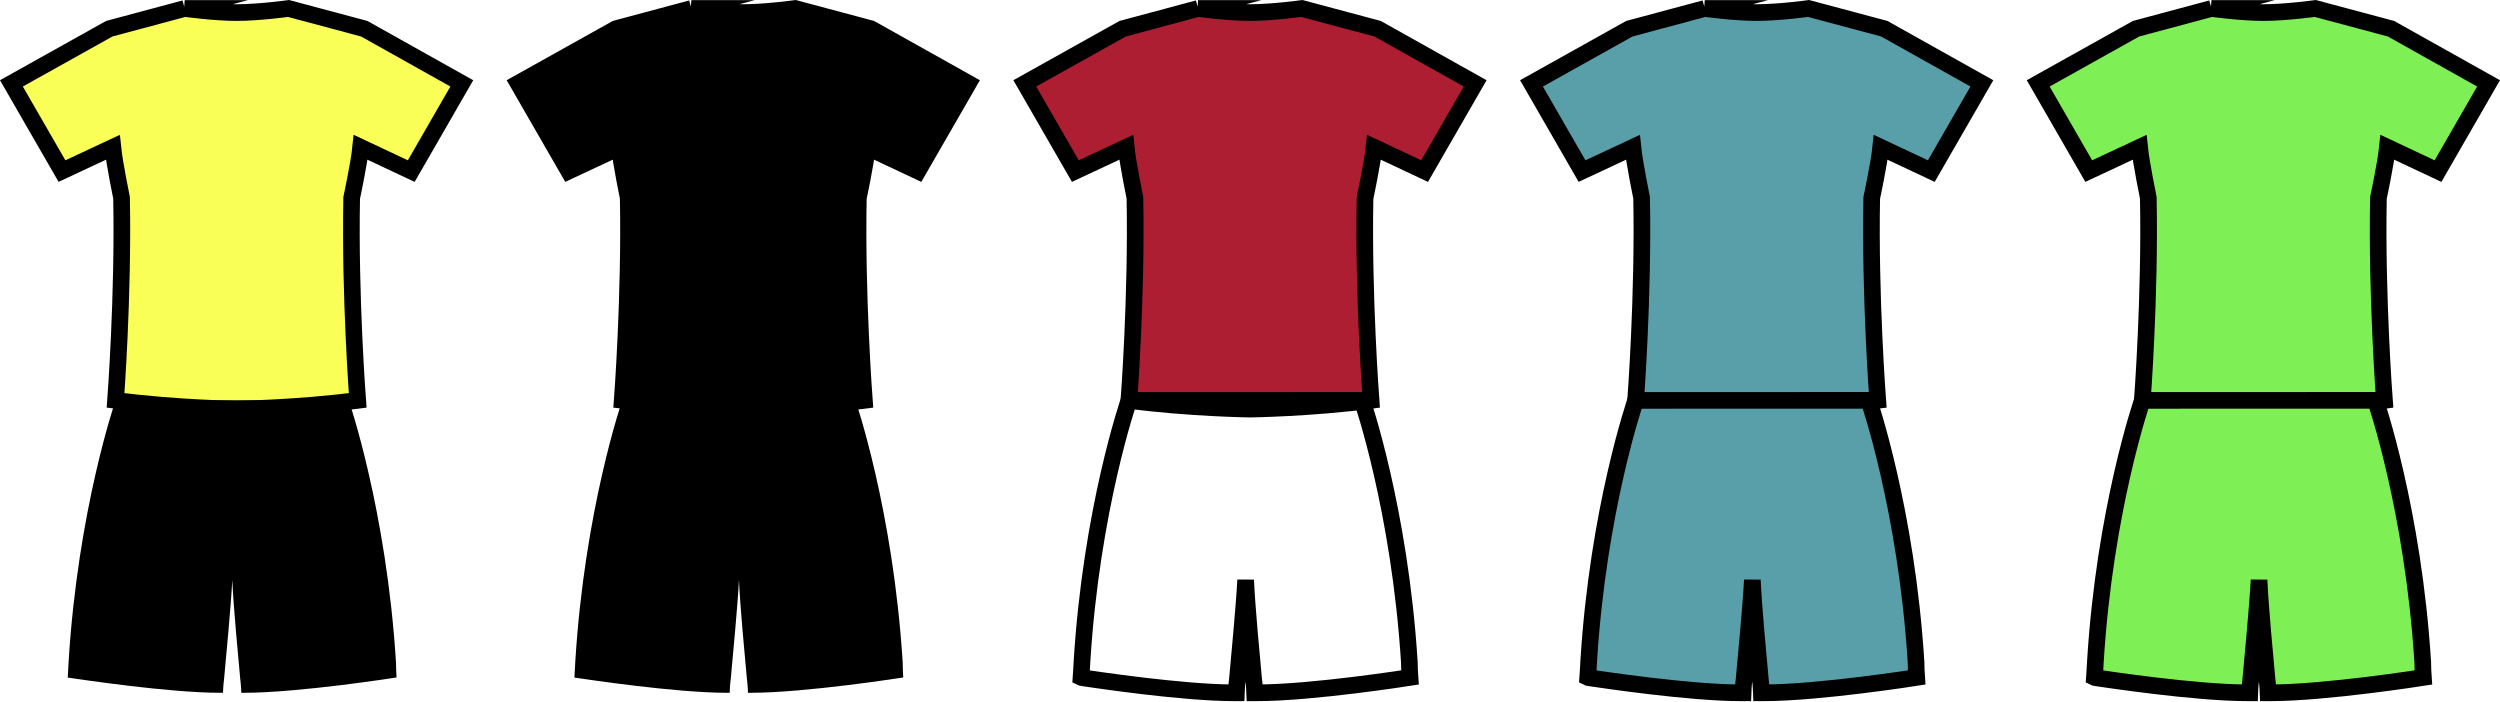
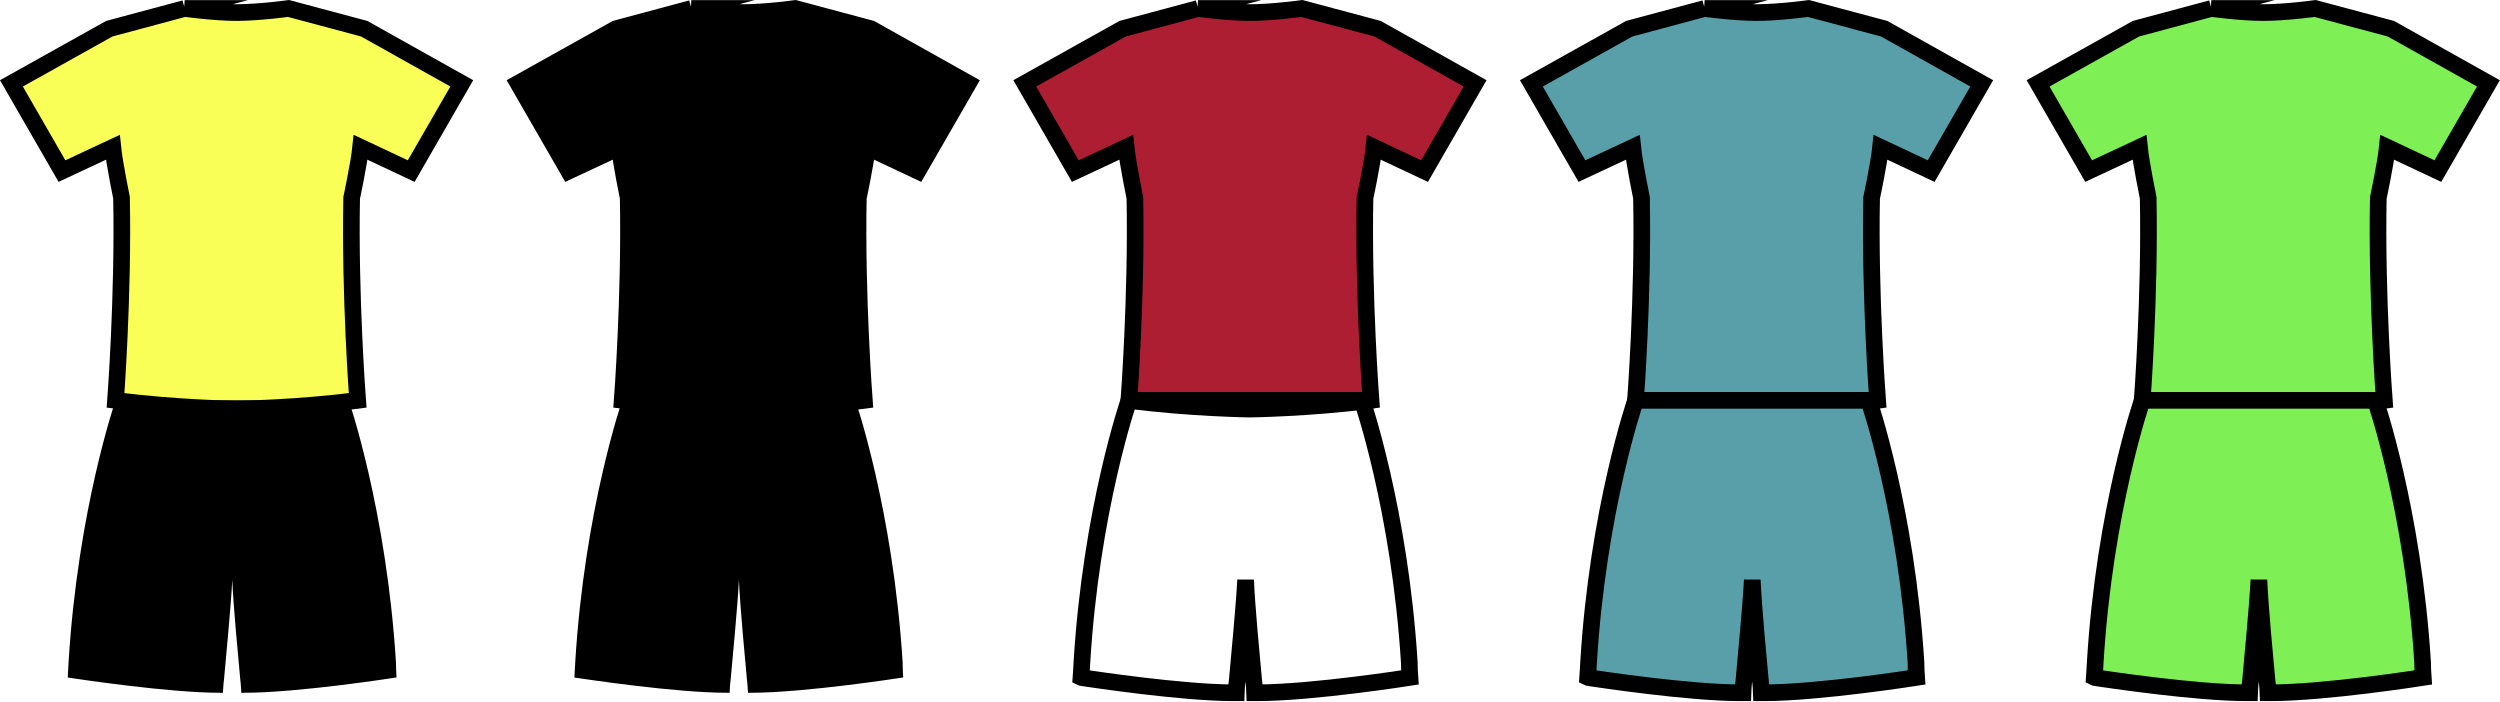
- <svg xmlns="http://www.w3.org/2000/svg" version="1.1" viewBox="0 0 150.085 42.09" fill="none" stroke="none" stroke-linecap="square" stroke-miterlimit="10" id="svg363" width="150.085" height="42.09">
-   <defs id="defs367">
-     <rect x="-303.376" y="20.48" width="207.87" height="233.52" id="rect390031" />
-     <rect x="-303.376" y="20.48" width="207.87" height="233.52" id="rect398229" />
-     <rect x="-303.376" y="20.48" width="207.87" height="233.52" id="rect398337" />
-     <rect x="-303.376" y="20.48" width="207.87" height="233.52" id="rect398445" />
-     <rect x="-303.376" y="20.48" width="207.87" height="233.52" id="rect398553" />
-     <rect x="-303.376" y="20.48" width="207.87" height="233.52" id="rect398661" />
-     <rect x="-303.376" y="20.48" width="207.87" height="233.52" id="rect398769" />
-     <rect x="-303.376" y="20.48" width="207.87" height="233.52" id="rect398877" />
-     <rect x="-303.376" y="20.48" width="207.87" height="233.52" id="rect398985" />
-     <rect x="-303.376" y="20.48" width="207.87" height="233.52" id="rect400281" />
-     <rect x="-303.376" y="20.48" width="207.87" height="233.52" id="rect401151" />
-     <rect x="-303.376" y="20.48" width="207.87" height="233.52" id="rect401153" />
-     <rect x="-303.376" y="20.48" width="207.87" height="233.52" id="rect401155" />
-     <rect x="-303.376" y="20.48" width="207.87" height="233.52" id="rect401157" />
-     <rect x="-303.376" y="20.48" width="207.87" height="233.52" id="rect401159" />
-     <rect x="-303.376" y="20.48" width="207.87" height="233.52" id="rect401161" />
-     <rect x="-303.376" y="20.48" width="207.87" height="233.52" id="rect401163" />
-     <rect x="-303.376" y="20.48" width="207.87" height="233.52" id="rect401165" />
-     <rect x="-303.376" y="20.48" width="207.87" height="233.52" id="rect401167" />
-     <rect x="-303.376" y="20.48" width="207.87" height="233.52" id="rect401169" />
-     <rect x="-303.376" y="20.48" width="207.87" height="233.52" id="rect418629" />
-     <rect x="-303.376" y="20.48" width="207.87" height="233.52" id="rect418631" />
-     <rect x="-303.376" y="20.48" width="207.87" height="233.52" id="rect418633" />
-     <rect x="-303.376" y="20.48" width="207.87" height="233.52" id="rect418635" />
-     <rect x="-303.376" y="20.48" width="207.87" height="233.52" id="rect418637" />
-     <rect x="-303.376" y="20.48" width="207.87" height="233.52" id="rect418639" />
-     <rect x="-303.376" y="20.48" width="207.87" height="233.52" id="rect418641" />
-     <rect x="-303.376" y="20.48" width="207.87" height="233.52" id="rect418643" />
-     <rect x="-303.376" y="20.48" width="207.87" height="233.52" id="rect418645" />
-     <rect x="-303.376" y="20.48" width="207.87" height="233.52" id="rect418647" />
-     <rect x="-303.376" y="20.48" width="207.87" height="233.52" id="rect418649" />
-     <rect x="-303.376" y="20.48" width="207.87" height="233.52" id="rect418651" />
-     <rect x="-303.376" y="20.48" width="207.87" height="233.52" id="rect418653" />
-     <rect x="-303.376" y="20.48" width="207.87" height="233.52" id="rect418655" />
-     <rect x="-303.376" y="20.48" width="207.87" height="233.52" id="rect418657" />
-     <rect x="-303.376" y="20.48" width="207.87" height="233.52" id="rect418659" />
-     <rect x="-303.376" y="20.48" width="207.87" height="233.52" id="rect418661" />
-     <rect x="-303.376" y="20.48" width="207.87" height="233.52" id="rect418663" />
-     <rect x="-303.376" y="20.48" width="207.87" height="233.52" id="rect418665" />
-     <rect x="-303.376" y="20.48" width="207.87" height="233.52" id="rect418667" />
-     <rect x="-303.376" y="20.48" width="207.87" height="233.52" id="rect390031-3" />
-     <rect x="-303.376" y="20.48" width="207.87" height="233.52" id="rect398229-6" />
-     <rect x="-303.376" y="20.48" width="207.87" height="233.52" id="rect398337-7" />
-     <rect x="-303.376" y="20.48" width="207.87" height="233.52" id="rect398445-5" />
-     <rect x="-303.376" y="20.48" width="207.87" height="233.52" id="rect398553-3" />
-     <rect x="-303.376" y="20.48" width="207.87" height="233.52" id="rect398661-5" />
-     <rect x="-303.376" y="20.48" width="207.87" height="233.52" id="rect398769-6" />
-     <rect x="-303.376" y="20.48" width="207.87" height="233.52" id="rect398877-2" />
-     <rect x="-303.376" y="20.48" width="207.87" height="233.52" id="rect398985-9" />
-     <rect x="-303.376" y="20.48" width="207.87" height="233.52" id="rect400281-1" />
-     <rect x="-303.376" y="20.48" width="207.87" height="233.52" id="rect401151-2" />
-     <rect x="-303.376" y="20.48" width="207.87" height="233.52" id="rect401153-7" />
-     <rect x="-303.376" y="20.48" width="207.87" height="233.52" id="rect401155-0" />
-     <rect x="-303.376" y="20.48" width="207.87" height="233.52" id="rect401157-9" />
-     <rect x="-303.376" y="20.48" width="207.87" height="233.52" id="rect401159-3" />
-     <rect x="-303.376" y="20.48" width="207.87" height="233.52" id="rect401161-6" />
-     <rect x="-303.376" y="20.48" width="207.87" height="233.52" id="rect401163-0" />
-     <rect x="-303.376" y="20.48" width="207.87" height="233.52" id="rect401165-6" />
-     <rect x="-303.376" y="20.48" width="207.87" height="233.52" id="rect401167-2" />
-     <rect x="-303.376" y="20.48" width="207.87" height="233.52" id="rect401169-6" />
-     <rect x="-303.376" y="20.48" width="207.87" height="233.52" id="rect418629-1" />
-     <rect x="-303.376" y="20.48" width="207.87" height="233.52" id="rect418631-8" />
-     <rect x="-303.376" y="20.48" width="207.87" height="233.52" id="rect418633-7" />
-     <rect x="-303.376" y="20.48" width="207.87" height="233.52" id="rect418635-9" />
-     <rect x="-303.376" y="20.48" width="207.87" height="233.52" id="rect418637-2" />
-     <rect x="-303.376" y="20.48" width="207.87" height="233.52" id="rect418639-0" />
-     <rect x="-303.376" y="20.48" width="207.87" height="233.52" id="rect418641-2" />
-     <rect x="-303.376" y="20.48" width="207.87" height="233.52" id="rect418643-3" />
-     <rect x="-303.376" y="20.48" width="207.87" height="233.52" id="rect418645-7" />
-     <rect x="-303.376" y="20.48" width="207.87" height="233.52" id="rect418647-5" />
-     <rect x="-303.376" y="20.48" width="207.87" height="233.52" id="rect418649-9" />
-     <rect x="-303.376" y="20.48" width="207.87" height="233.52" id="rect418651-2" />
-     <rect x="-303.376" y="20.48" width="207.87" height="233.52" id="rect418653-2" />
-     <rect x="-303.376" y="20.48" width="207.87" height="233.52" id="rect418655-8" />
-     <rect x="-303.376" y="20.48" width="207.87" height="233.52" id="rect418657-9" />
-     <rect x="-303.376" y="20.48" width="207.87" height="233.52" id="rect418659-7" />
-     <rect x="-303.376" y="20.48" width="207.87" height="233.52" id="rect418661-3" />
-     <rect x="-303.376" y="20.48" width="207.87" height="233.52" id="rect418663-6" />
-     <rect x="-303.376" y="20.48" width="207.87" height="233.52" id="rect418665-1" />
-     <rect x="-303.376" y="20.48" width="207.87" height="233.52" id="rect418667-2" />
-     <rect x="-303.376" y="20.48" width="207.87" height="233.52" id="rect390031-7" />
-     <rect x="-303.376" y="20.48" width="207.87" height="233.52" id="rect398229-8" />
-     <rect x="-303.376" y="20.48" width="207.87" height="233.52" id="rect398337-6" />
-     <rect x="-303.376" y="20.48" width="207.87" height="233.52" id="rect398445-8" />
-     <rect x="-303.376" y="20.48" width="207.87" height="233.52" id="rect398553-8" />
-     <rect x="-303.376" y="20.48" width="207.87" height="233.52" id="rect398661-4" />
-     <rect x="-303.376" y="20.48" width="207.87" height="233.52" id="rect398769-3" />
-     <rect x="-303.376" y="20.48" width="207.87" height="233.52" id="rect398877-1" />
-     <rect x="-303.376" y="20.48" width="207.87" height="233.52" id="rect398985-4" />
-     <rect x="-303.376" y="20.48" width="207.87" height="233.52" id="rect400281-9" />
-     <rect x="-303.376" y="20.48" width="207.87" height="233.52" id="rect401151-20" />
-     <rect x="-303.376" y="20.48" width="207.87" height="233.52" id="rect401153-6" />
-     <rect x="-303.376" y="20.48" width="207.87" height="233.52" id="rect401155-8" />
-     <rect x="-303.376" y="20.48" width="207.87" height="233.52" id="rect401157-92" />
-     <rect x="-303.376" y="20.48" width="207.87" height="233.52" id="rect401159-6" />
-     <rect x="-303.376" y="20.48" width="207.87" height="233.52" id="rect401161-64" />
-     <rect x="-303.376" y="20.48" width="207.87" height="233.52" id="rect401163-9" />
-     <rect x="-303.376" y="20.48" width="207.87" height="233.52" id="rect401165-5" />
-     <rect x="-303.376" y="20.48" width="207.87" height="233.52" id="rect401167-0" />
-     <rect x="-303.376" y="20.48" width="207.87" height="233.52" id="rect401169-4" />
-     <rect x="-303.376" y="20.48" width="207.87" height="233.52" id="rect418629-8" />
-     <rect x="-303.376" y="20.48" width="207.87" height="233.52" id="rect418631-7" />
-     <rect x="-303.376" y="20.48" width="207.87" height="233.52" id="rect418633-1" />
-     <rect x="-303.376" y="20.48" width="207.87" height="233.52" id="rect418635-7" />
-     <rect x="-303.376" y="20.48" width="207.87" height="233.52" id="rect418637-27" />
-     <rect x="-303.376" y="20.48" width="207.87" height="233.52" id="rect418639-2" />
-     <rect x="-303.376" y="20.48" width="207.87" height="233.52" id="rect418641-26" />
-     <rect x="-303.376" y="20.48" width="207.87" height="233.52" id="rect418643-1" />
-     <rect x="-303.376" y="20.48" width="207.87" height="233.52" id="rect418645-0" />
-     <rect x="-303.376" y="20.48" width="207.87" height="233.52" id="rect418647-6" />
-     <rect x="-303.376" y="20.48" width="207.87" height="233.52" id="rect418649-1" />
-     <rect x="-303.376" y="20.48" width="207.87" height="233.52" id="rect418651-5" />
-     <rect x="-303.376" y="20.48" width="207.87" height="233.52" id="rect418653-9" />
-     <rect x="-303.376" y="20.48" width="207.87" height="233.52" id="rect418655-4" />
-     <rect x="-303.376" y="20.48" width="207.87" height="233.52" id="rect418657-90" />
-     <rect x="-303.376" y="20.48" width="207.87" height="233.52" id="rect418659-9" />
-     <rect x="-303.376" y="20.48" width="207.87" height="233.52" id="rect418661-1" />
-     <rect x="-303.376" y="20.48" width="207.87" height="233.52" id="rect418663-7" />
-     <rect x="-303.376" y="20.48" width="207.87" height="233.52" id="rect418665-7" />
-     <rect x="-303.376" y="20.48" width="207.87" height="233.52" id="rect418667-1" />
-   </defs>
+ <svg xmlns="http://www.w3.org/2000/svg" id="svg363" width="150.09" height="42.09" fill="none" stroke-linecap="square" stroke-miterlimit="10" version="1.1" viewBox="0 0 150.09 42.09">
  <clipPath id="g1f1130f6aa8_0_6014.0">
-     <path d="M 0,0 H 960 V 540 H 0 Z" clip-rule="nonzero" id="path2" />
+     <path id="path2" d="m0 0h960v540h-960z" />
  </clipPath>
-   <path fill="#faff58" d="M 11.088,0.509 6.56,1.724 0.686,5.005 3.722,10.271 6.773,8.844 c 0.099,0.968 0.525,3.035 0.525,3.035 0.115,5.89 -0.36,12.157 -0.36,12.157 3.609,0.476 7.268,0.525 7.268,0.525 0,0 3.674,-0.05 7.267,-0.525 0,0 -0.476,-6.268 -0.36,-12.157 0,0 0.443,-2.067 0.541,-3.035 l 3.035,1.428 3.035,-5.267 -5.858,-3.281 -4.544,-1.215 c 0,0 -1.788,0.246 -3.117,0.246 -1.33,0 -3.118,-0.246 -3.118,-0.246 z" fill-rule="evenodd" id="path2225" style="stroke:#000000;stroke-opacity:1" />
-   <path fill="#000000" d="m 6.938,24.036 c 0,0 -2.265,6.546 -2.822,15.734 -0.016,0.213 -0.032,0.689 -0.049,0.902 0,0 0.033,0.017 0.083,0.017 0.672,0.098 5.988,0.902 9.073,0.902 h 0.164 c 0,0 0.016,-0.476 0.066,-0.836 0.115,-1.28 0.41,-4.332 0.493,-5.939 0.066,1.607 0.36,4.659 0.476,5.939 0.048,0.36 0.066,0.836 0.066,0.836 0.056,0 0.111,0 0.168,0 3.301,0 9.151,-0.92 9.151,-0.92 -0.017,-0.213 -0.033,-0.689 -0.033,-0.902 -0.575,-9.188 -2.838,-15.734 -2.838,-15.734 z" fill-rule="evenodd" id="path2229" />
-   <path fill="#faff58" d="m 41.506,0.509 -4.528,1.215 -5.874,3.281 3.035,5.267 3.051,-1.428 c 0.099,0.968 0.525,3.035 0.525,3.035 0.115,5.89 -0.36,12.157 -0.36,12.157 3.609,0.476 7.268,0.525 7.268,0.525 0,0 3.674,-0.05 7.267,-0.525 0,0 -0.476,-6.268 -0.36,-12.157 0,0 0.443,-2.067 0.541,-3.035 l 3.035,1.428 3.035,-5.267 -5.858,-3.281 -4.544,-1.215 c 0,0 -1.788,0.246 -3.117,0.246 -1.33,0 -3.118,-0.246 -3.118,-0.246 z" fill-rule="evenodd" id="path2233" style="fill:#000000;fill-opacity:1;stroke:#000000;stroke-opacity:1" />
-   <path fill="#000000" d="m 37.356,24.036 c 0,0 -2.265,6.546 -2.822,15.734 -0.016,0.213 -0.032,0.689 -0.049,0.902 0,0 0.033,0.017 0.083,0.017 0.672,0.098 5.988,0.902 9.073,0.902 h 0.164 c 0,0 0.016,-0.476 0.066,-0.836 0.115,-1.28 0.41,-4.332 0.493,-5.939 0.066,1.607 0.36,4.659 0.476,5.939 0.049,0.36 0.066,0.836 0.066,0.836 0.056,0 0.111,0 0.168,0 3.301,0 9.151,-0.92 9.151,-0.92 -0.017,-0.213 -0.033,-0.689 -0.033,-0.902 -0.575,-9.188 -2.838,-15.734 -2.838,-15.734 z" fill-rule="evenodd" id="path2237" />
-   <path fill="#faff58" d="m 71.925,0.509 -4.528,1.215 -5.874,3.281 3.035,5.267 3.051,-1.428 c 0.099,0.968 0.525,3.035 0.525,3.035 0.115,5.89 -0.36,12.157 -0.36,12.157 3.609,0.476 7.268,0.525 7.268,0.525 0,0 3.674,-0.05 7.267,-0.525 0,0 -0.476,-6.268 -0.36,-12.157 0,0 0.443,-2.067 0.541,-3.035 l 3.035,1.428 3.035,-5.267 -5.858,-3.281 -4.544,-1.215 c 0,0 -1.788,0.246 -3.117,0.246 -1.33,0 -3.118,-0.246 -3.118,-0.246 z" fill-rule="evenodd" id="path2241" style="fill:#ad1e32;fill-opacity:1;stroke:#000000;stroke-opacity:1" />
-   <path fill="#000000" d="m 67.775,24.036 c 0,0 -2.265,6.546 -2.822,15.734 -0.016,0.213 -0.032,0.689 -0.05,0.902 0,0 0.033,0.017 0.083,0.017 0.672,0.098 5.988,0.902 9.073,0.902 h 0.164 c 0,0 0.016,-0.476 0.066,-0.836 0.115,-1.28 0.41,-4.332 0.493,-5.939 0.066,1.607 0.36,4.659 0.476,5.939 0.049,0.36 0.066,0.836 0.066,0.836 0.056,0 0.111,0 0.168,0 3.301,0 9.151,-0.92 9.151,-0.92 -0.017,-0.213 -0.033,-0.689 -0.033,-0.902 -0.575,-9.188 -2.838,-15.734 -2.838,-15.734 z" fill-rule="evenodd" id="path2245" style="fill:#000000;fill-opacity:0;stroke:#000000;stroke-opacity:1" />
-   <path fill="#faff58" d="m 102.344,0.509 -4.528,1.215 -5.874,3.281 3.035,5.267 3.051,-1.428 c 0.099,0.968 0.525,3.035 0.525,3.035 0.115,5.89 -0.36,12.157 -0.36,12.157 3.609,0.476 7.268,0.525 7.268,0.525 0,0 3.674,-0.05 7.267,-0.525 0,0 -0.476,-6.268 -0.36,-12.157 0,0 0.443,-2.067 0.541,-3.035 l 3.035,1.428 3.035,-5.267 -5.858,-3.281 -4.544,-1.215 c 0,0 -1.788,0.246 -3.117,0.246 -1.33,0 -3.118,-0.246 -3.118,-0.246 z" fill-rule="evenodd" id="path2249" style="fill:#589fa9;fill-opacity:1;stroke:#000000;stroke-opacity:1" />
-   <path fill="#000000" d="m 98.194,24.036 c 0,0 -2.265,6.546 -2.822,15.734 -0.016,0.213 -0.032,0.689 -0.05,0.902 0,0 0.033,0.017 0.083,0.017 0.672,0.098 5.988,0.902 9.073,0.902 h 0.164 c 0,0 0.016,-0.476 0.066,-0.836 0.115,-1.28 0.41,-4.332 0.493,-5.939 0.066,1.607 0.36,4.659 0.476,5.939 0.049,0.36 0.066,0.836 0.066,0.836 0.056,0 0.111,0 0.168,0 3.301,0 9.151,-0.92 9.151,-0.92 -0.017,-0.213 -0.033,-0.689 -0.033,-0.902 -0.575,-9.188 -2.838,-15.734 -2.838,-15.734 z" fill-rule="evenodd" id="path2253" style="fill:#589fa9;fill-opacity:1;stroke:#000000;stroke-opacity:1" />
-   <path fill="#faff58" d="m 132.763,0.509 -4.528,1.215 -5.874,3.281 3.035,5.267 3.051,-1.428 c 0.099,0.968 0.525,3.035 0.525,3.035 0.115,5.89 -0.36,12.157 -0.36,12.157 3.609,0.476 7.268,0.525 7.268,0.525 0,0 3.674,-0.05 7.267,-0.525 0,0 -0.476,-6.268 -0.36,-12.157 0,0 0.443,-2.067 0.541,-3.035 l 3.035,1.428 3.035,-5.267 -5.858,-3.281 -4.544,-1.215 c 0,0 -1.788,0.246 -3.117,0.246 -1.33,0 -3.118,-0.246 -3.118,-0.246 z" fill-rule="evenodd" id="path2257" style="fill:#7eef54;fill-opacity:1;stroke:#000000;stroke-opacity:1" />
-   <path fill="#000000" d="m 128.613,24.036 c 0,0 -2.265,6.546 -2.822,15.734 -0.016,0.213 -0.032,0.689 -0.05,0.902 0,0 0.033,0.017 0.083,0.017 0.672,0.098 5.988,0.902 9.073,0.902 h 0.164 c 0,0 0.016,-0.476 0.066,-0.836 0.115,-1.28 0.41,-4.332 0.493,-5.939 0.066,1.607 0.36,4.659 0.476,5.939 0.049,0.36 0.066,0.836 0.066,0.836 0.056,0 0.111,0 0.168,0 3.301,0 9.151,-0.92 9.151,-0.92 -0.017,-0.213 -0.033,-0.689 -0.033,-0.902 -0.575,-9.188 -2.838,-15.734 -2.838,-15.734 z" fill-rule="evenodd" id="path2261" style="fill:#7eef54;fill-opacity:1;stroke:#000000;stroke-opacity:1" />
+   <path id="path2225" d="m11.088 0.509-4.528 1.215-5.874 3.281 3.035 5.267 3.051-1.428c0.099 0.968 0.525 3.035 0.525 3.035 0.115 5.89-0.36 12.157-0.36 12.157 3.609 0.476 7.268 0.525 7.268 0.525s3.675-0.05 7.267-0.525c0 0-0.476-6.268-0.36-12.157 0 0 0.443-2.067 0.541-3.035l3.035 1.428 3.035-5.267-5.857-3.281-4.544-1.215s-1.788 0.246-3.117 0.246c-1.33 0-3.118-0.246-3.118-0.246z" fill="#faff58" fill-rule="evenodd" stroke="#000" />
+   <path id="path2229" d="m6.938 24.036s-2.265 6.546-2.822 15.734c-0.016 0.213-0.032 0.689-0.049 0.902 0 0 0.033 0.017 0.083 0.017 0.672 0.098 5.988 0.902 9.072 0.902h0.164s0.016-0.476 0.066-0.836c0.115-1.28 0.41-4.332 0.493-5.939 0.066 1.607 0.36 4.659 0.476 5.939 0.048 0.36 0.066 0.836 0.066 0.836h0.168c3.301 0 9.151-0.92 9.151-0.92-0.017-0.213-0.033-0.689-0.033-0.902-0.575-9.188-2.838-15.734-2.838-15.734z" fill="#000" fill-rule="evenodd" />
+   <path id="path2233" d="m41.506 0.509-4.528 1.215-5.874 3.281 3.035 5.267 3.051-1.428c0.099 0.968 0.525 3.035 0.525 3.035 0.115 5.89-0.36 12.157-0.36 12.157 3.609 0.476 7.268 0.525 7.268 0.525s3.674-0.05 7.267-0.525c0 0-0.476-6.268-0.36-12.157 0 0 0.443-2.067 0.541-3.035l3.035 1.428 3.035-5.267-5.857-3.281-4.544-1.215s-1.788 0.246-3.117 0.246c-1.33 0-3.118-0.246-3.118-0.246z" fill="#000" fill-rule="evenodd" stroke="#000" />
+   <path id="path2237" d="m37.356 24.036s-2.265 6.546-2.822 15.734c-0.016 0.213-0.032 0.689-0.049 0.902 0 0 0.033 0.017 0.083 0.017 0.672 0.098 5.988 0.902 9.072 0.902h0.164s0.016-0.476 0.066-0.836c0.115-1.28 0.41-4.332 0.493-5.939 0.066 1.607 0.36 4.659 0.476 5.939 0.049 0.36 0.066 0.836 0.066 0.836h0.168c3.301 0 9.151-0.92 9.151-0.92-0.017-0.213-0.033-0.689-0.033-0.902-0.575-9.188-2.838-15.734-2.838-15.734z" fill="#000" fill-rule="evenodd" />
+   <path id="path2241" d="m71.925 0.509-4.528 1.215-5.874 3.281 3.035 5.267 3.051-1.428c0.099 0.968 0.525 3.035 0.525 3.035 0.115 5.89-0.36 12.157-0.36 12.157 3.609 0.476 7.268 0.525 7.268 0.525s3.674-0.05 7.267-0.525c0 0-0.476-6.268-0.36-12.157 0 0 0.443-2.067 0.541-3.035l3.035 1.428 3.035-5.267-5.857-3.281-4.544-1.215s-1.788 0.246-3.117 0.246c-1.33 0-3.118-0.246-3.118-0.246z" fill="#ad1e32" fill-rule="evenodd" stroke="#000" />
+   <path id="path2245" d="m67.775 24.036s-2.265 6.546-2.822 15.734c-0.016 0.213-0.032 0.689-0.05 0.902 0 0 0.033 0.017 0.083 0.017 0.672 0.098 5.988 0.902 9.072 0.902h0.164s0.016-0.476 0.066-0.836c0.115-1.28 0.41-4.332 0.493-5.939 0.066 1.607 0.36 4.659 0.476 5.939 0.049 0.36 0.066 0.836 0.066 0.836h0.168c3.301 0 9.151-0.92 9.151-0.92-0.017-0.213-0.033-0.689-0.033-0.902-0.575-9.188-2.838-15.734-2.838-15.734z" fill="#000" fill-opacity="0" fill-rule="evenodd" stroke="#000" />
+   <path id="path2249" d="m102.34 0.509-4.528 1.215-5.874 3.281 3.035 5.267 3.051-1.428c0.099 0.968 0.525 3.035 0.525 3.035 0.115 5.89-0.36 12.157-0.36 12.157 3.609 0.476 7.268 0.525 7.268 0.525s3.674-0.05 7.267-0.525c0 0-0.476-6.268-0.36-12.157 0 0 0.443-2.067 0.541-3.035l3.035 1.428 3.035-5.267-5.857-3.281-4.544-1.215s-1.788 0.246-3.117 0.246c-1.33 0-3.118-0.246-3.118-0.246z" fill="#589fa9" fill-rule="evenodd" stroke="#000" />
+   <path id="path2253" d="m98.194 24.036s-2.265 6.546-2.822 15.734c-0.016 0.213-0.032 0.689-0.05 0.902 0 0 0.033 0.017 0.083 0.017 0.672 0.098 5.988 0.902 9.072 0.902h0.164s0.016-0.476 0.066-0.836c0.115-1.28 0.41-4.332 0.493-5.939 0.066 1.607 0.36 4.659 0.476 5.939 0.049 0.36 0.066 0.836 0.066 0.836h0.168c3.301 0 9.151-0.92 9.151-0.92-0.017-0.213-0.033-0.689-0.033-0.902-0.575-9.188-2.838-15.734-2.838-15.734z" fill="#589fa9" fill-rule="evenodd" stroke="#000" />
+   <path id="path2257" d="m132.76 0.509-4.528 1.215-5.874 3.281 3.035 5.267 3.051-1.428c0.099 0.968 0.525 3.035 0.525 3.035 0.115 5.89-0.36 12.157-0.36 12.157 3.609 0.476 7.268 0.525 7.268 0.525s3.675-0.05 7.267-0.525c0 0-0.476-6.268-0.36-12.157 0 0 0.443-2.067 0.541-3.035l3.035 1.428 3.035-5.267-5.857-3.281-4.544-1.215s-1.788 0.246-3.117 0.246c-1.33 0-3.118-0.246-3.118-0.246z" fill="#7eef54" fill-rule="evenodd" stroke="#000" />
+   <path id="path2261" d="m128.61 24.036s-2.265 6.546-2.822 15.734c-0.016 0.213-0.032 0.689-0.05 0.902 0 0 0.033 0.017 0.083 0.017 0.672 0.098 5.988 0.902 9.072 0.902h0.164s0.016-0.476 0.066-0.836c0.115-1.28 0.41-4.332 0.493-5.939 0.066 1.607 0.36 4.659 0.476 5.939 0.049 0.36 0.066 0.836 0.066 0.836h0.168c3.301 0 9.151-0.92 9.151-0.92-0.017-0.213-0.033-0.689-0.033-0.902-0.575-9.188-2.838-15.734-2.838-15.734z" fill="#7eef54" fill-rule="evenodd" stroke="#000" />
</svg>
